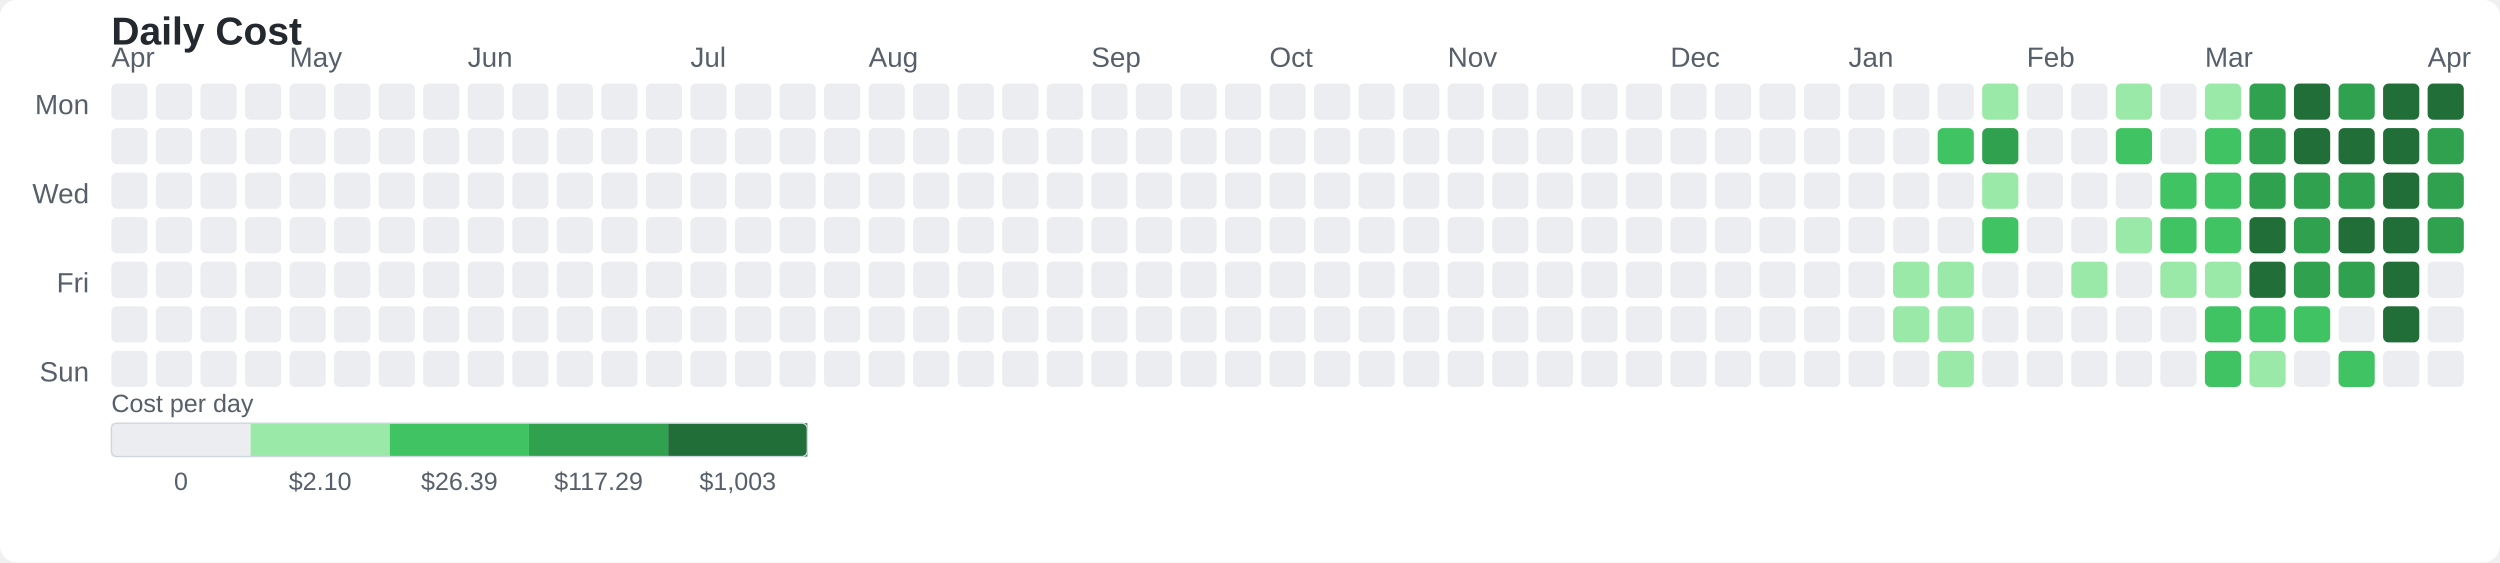
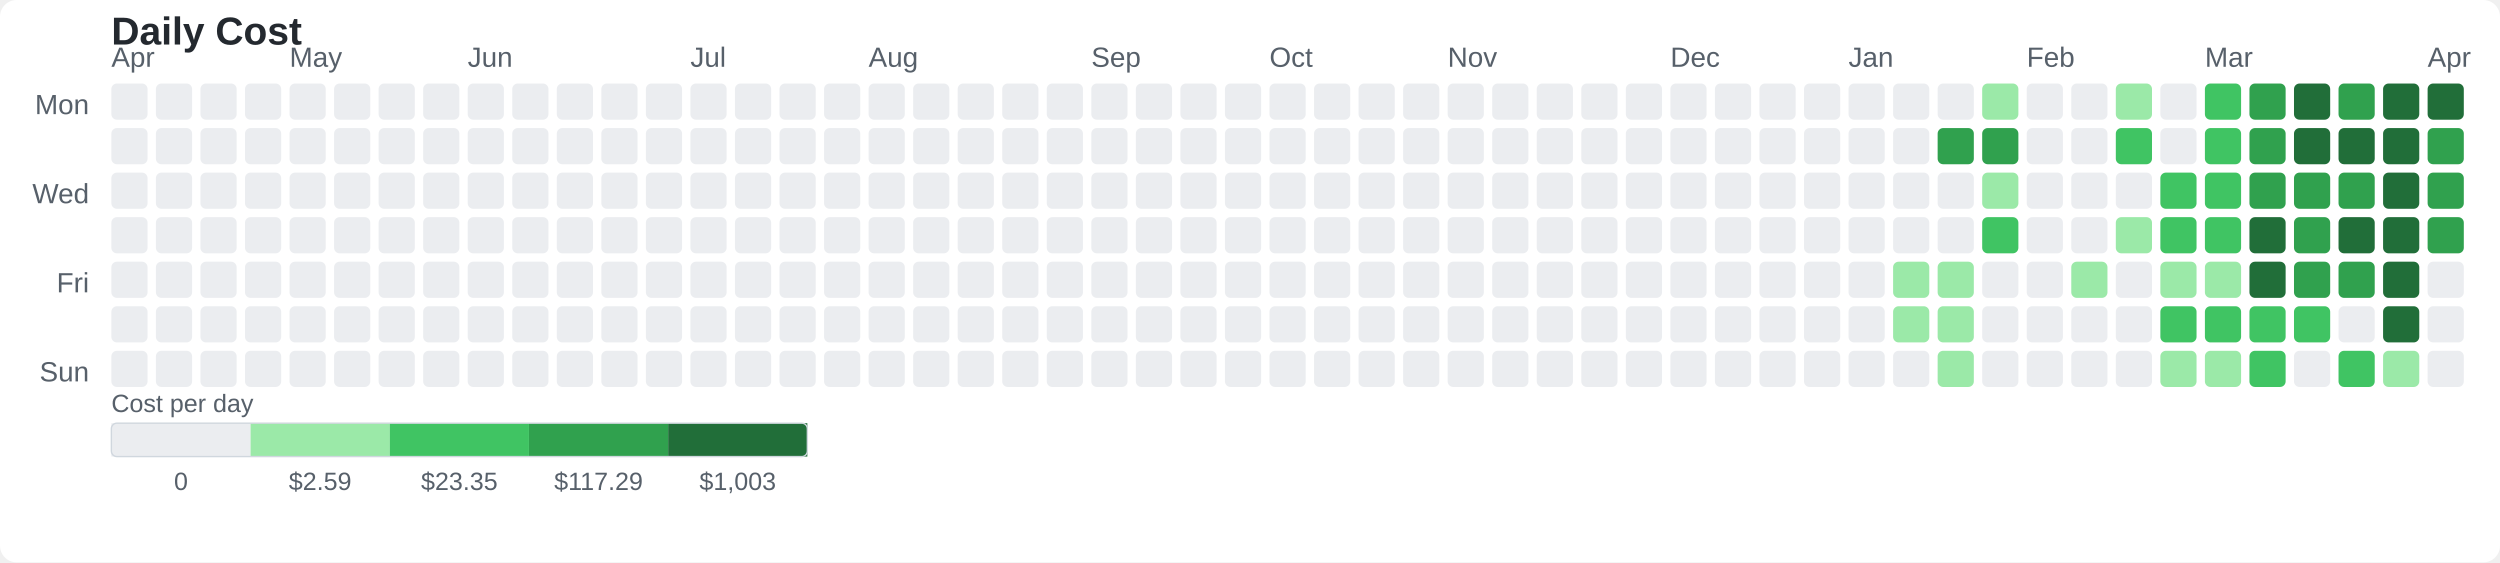
<svg xmlns="http://www.w3.org/2000/svg" width="898" height="202" viewBox="0 0 898 202">
  <rect width="898" height="202" fill="#ffffff" rx="6" />
  <text x="40" y="16" font-family="Arial, sans-serif" font-size="14" fill="#24292f" font-weight="bold">Daily Cost</text>
  <text x="32" y="41" font-family="Arial, sans-serif" font-size="10" fill="#57606a" text-anchor="end">Mon</text>
  <text x="32" y="73" font-family="Arial, sans-serif" font-size="10" fill="#57606a" text-anchor="end">Wed</text>
  <text x="32" y="105" font-family="Arial, sans-serif" font-size="10" fill="#57606a" text-anchor="end">Fri</text>
  <text x="32" y="137" font-family="Arial, sans-serif" font-size="10" fill="#57606a" text-anchor="end">Sun</text>
  <text x="40" y="24" font-family="Arial, sans-serif" font-size="10" fill="#57606a">Apr</text>
  <text x="104" y="24" font-family="Arial, sans-serif" font-size="10" fill="#57606a">May</text>
  <text x="168" y="24" font-family="Arial, sans-serif" font-size="10" fill="#57606a">Jun</text>
  <text x="248" y="24" font-family="Arial, sans-serif" font-size="10" fill="#57606a">Jul</text>
  <text x="312" y="24" font-family="Arial, sans-serif" font-size="10" fill="#57606a">Aug</text>
  <text x="392" y="24" font-family="Arial, sans-serif" font-size="10" fill="#57606a">Sep</text>
  <text x="456" y="24" font-family="Arial, sans-serif" font-size="10" fill="#57606a">Oct</text>
  <text x="520" y="24" font-family="Arial, sans-serif" font-size="10" fill="#57606a">Nov</text>
  <text x="600" y="24" font-family="Arial, sans-serif" font-size="10" fill="#57606a">Dec</text>
  <text x="664" y="24" font-family="Arial, sans-serif" font-size="10" fill="#57606a">Jan</text>
  <text x="728" y="24" font-family="Arial, sans-serif" font-size="10" fill="#57606a">Feb</text>
  <text x="792" y="24" font-family="Arial, sans-serif" font-size="10" fill="#57606a">Mar</text>
  <text x="872" y="24" font-family="Arial, sans-serif" font-size="10" fill="#57606a">Apr</text>
  <rect x="40" y="30" width="13" height="13" rx="2" ry="2" fill="#ebedf0" />
  <rect x="40" y="46" width="13" height="13" rx="2" ry="2" fill="#ebedf0" />
  <rect x="40" y="62" width="13" height="13" rx="2" ry="2" fill="#ebedf0" />
  <rect x="40" y="78" width="13" height="13" rx="2" ry="2" fill="#ebedf0">
    </rect>
  <rect x="40" y="94" width="13" height="13" rx="2" ry="2" fill="#ebedf0">
    </rect>
  <rect x="40" y="110" width="13" height="13" rx="2" ry="2" fill="#ebedf0">
    </rect>
  <rect x="40" y="126" width="13" height="13" rx="2" ry="2" fill="#ebedf0">
    </rect>
  <rect x="56" y="30" width="13" height="13" rx="2" ry="2" fill="#ebedf0">
    </rect>
  <rect x="56" y="46" width="13" height="13" rx="2" ry="2" fill="#ebedf0">
    </rect>
  <rect x="56" y="62" width="13" height="13" rx="2" ry="2" fill="#ebedf0">
    </rect>
  <rect x="56" y="78" width="13" height="13" rx="2" ry="2" fill="#ebedf0">
    </rect>
  <rect x="56" y="94" width="13" height="13" rx="2" ry="2" fill="#ebedf0">
    </rect>
  <rect x="56" y="110" width="13" height="13" rx="2" ry="2" fill="#ebedf0">
    </rect>
  <rect x="56" y="126" width="13" height="13" rx="2" ry="2" fill="#ebedf0">
    </rect>
  <rect x="72" y="30" width="13" height="13" rx="2" ry="2" fill="#ebedf0">
    </rect>
  <rect x="72" y="46" width="13" height="13" rx="2" ry="2" fill="#ebedf0">
    </rect>
  <rect x="72" y="62" width="13" height="13" rx="2" ry="2" fill="#ebedf0">
    </rect>
  <rect x="72" y="78" width="13" height="13" rx="2" ry="2" fill="#ebedf0">
    </rect>
  <rect x="72" y="94" width="13" height="13" rx="2" ry="2" fill="#ebedf0">
    </rect>
  <rect x="72" y="110" width="13" height="13" rx="2" ry="2" fill="#ebedf0">
    </rect>
  <rect x="72" y="126" width="13" height="13" rx="2" ry="2" fill="#ebedf0">
    </rect>
  <rect x="88" y="30" width="13" height="13" rx="2" ry="2" fill="#ebedf0">
    </rect>
  <rect x="88" y="46" width="13" height="13" rx="2" ry="2" fill="#ebedf0">
    </rect>
  <rect x="88" y="62" width="13" height="13" rx="2" ry="2" fill="#ebedf0">
    </rect>
  <rect x="88" y="78" width="13" height="13" rx="2" ry="2" fill="#ebedf0">
    </rect>
  <rect x="88" y="94" width="13" height="13" rx="2" ry="2" fill="#ebedf0">
    </rect>
  <rect x="88" y="110" width="13" height="13" rx="2" ry="2" fill="#ebedf0">
    </rect>
  <rect x="88" y="126" width="13" height="13" rx="2" ry="2" fill="#ebedf0">
    </rect>
  <rect x="104" y="30" width="13" height="13" rx="2" ry="2" fill="#ebedf0">
    </rect>
  <rect x="104" y="46" width="13" height="13" rx="2" ry="2" fill="#ebedf0">
    </rect>
  <rect x="104" y="62" width="13" height="13" rx="2" ry="2" fill="#ebedf0">
    </rect>
  <rect x="104" y="78" width="13" height="13" rx="2" ry="2" fill="#ebedf0">
    </rect>
  <rect x="104" y="94" width="13" height="13" rx="2" ry="2" fill="#ebedf0">
    </rect>
  <rect x="104" y="110" width="13" height="13" rx="2" ry="2" fill="#ebedf0">
    </rect>
  <rect x="104" y="126" width="13" height="13" rx="2" ry="2" fill="#ebedf0">
    </rect>
  <rect x="120" y="30" width="13" height="13" rx="2" ry="2" fill="#ebedf0">
    </rect>
  <rect x="120" y="46" width="13" height="13" rx="2" ry="2" fill="#ebedf0">
    </rect>
  <rect x="120" y="62" width="13" height="13" rx="2" ry="2" fill="#ebedf0">
    </rect>
  <rect x="120" y="78" width="13" height="13" rx="2" ry="2" fill="#ebedf0">
    </rect>
  <rect x="120" y="94" width="13" height="13" rx="2" ry="2" fill="#ebedf0">
    </rect>
  <rect x="120" y="110" width="13" height="13" rx="2" ry="2" fill="#ebedf0">
    </rect>
  <rect x="120" y="126" width="13" height="13" rx="2" ry="2" fill="#ebedf0">
    </rect>
  <rect x="136" y="30" width="13" height="13" rx="2" ry="2" fill="#ebedf0">
    </rect>
  <rect x="136" y="46" width="13" height="13" rx="2" ry="2" fill="#ebedf0">
    </rect>
  <rect x="136" y="62" width="13" height="13" rx="2" ry="2" fill="#ebedf0">
    </rect>
  <rect x="136" y="78" width="13" height="13" rx="2" ry="2" fill="#ebedf0">
    </rect>
  <rect x="136" y="94" width="13" height="13" rx="2" ry="2" fill="#ebedf0">
    </rect>
  <rect x="136" y="110" width="13" height="13" rx="2" ry="2" fill="#ebedf0">
    </rect>
  <rect x="136" y="126" width="13" height="13" rx="2" ry="2" fill="#ebedf0">
    </rect>
  <rect x="152" y="30" width="13" height="13" rx="2" ry="2" fill="#ebedf0">
    </rect>
  <rect x="152" y="46" width="13" height="13" rx="2" ry="2" fill="#ebedf0">
    </rect>
  <rect x="152" y="62" width="13" height="13" rx="2" ry="2" fill="#ebedf0">
    </rect>
  <rect x="152" y="78" width="13" height="13" rx="2" ry="2" fill="#ebedf0">
    </rect>
  <rect x="152" y="94" width="13" height="13" rx="2" ry="2" fill="#ebedf0">
    </rect>
  <rect x="152" y="110" width="13" height="13" rx="2" ry="2" fill="#ebedf0">
    </rect>
  <rect x="152" y="126" width="13" height="13" rx="2" ry="2" fill="#ebedf0">
    </rect>
  <rect x="168" y="30" width="13" height="13" rx="2" ry="2" fill="#ebedf0">
    </rect>
  <rect x="168" y="46" width="13" height="13" rx="2" ry="2" fill="#ebedf0">
    </rect>
  <rect x="168" y="62" width="13" height="13" rx="2" ry="2" fill="#ebedf0">
    </rect>
  <rect x="168" y="78" width="13" height="13" rx="2" ry="2" fill="#ebedf0">
    </rect>
  <rect x="168" y="94" width="13" height="13" rx="2" ry="2" fill="#ebedf0">
    </rect>
  <rect x="168" y="110" width="13" height="13" rx="2" ry="2" fill="#ebedf0">
    </rect>
  <rect x="168" y="126" width="13" height="13" rx="2" ry="2" fill="#ebedf0">
    </rect>
  <rect x="184" y="30" width="13" height="13" rx="2" ry="2" fill="#ebedf0">
    </rect>
  <rect x="184" y="46" width="13" height="13" rx="2" ry="2" fill="#ebedf0">
    </rect>
  <rect x="184" y="62" width="13" height="13" rx="2" ry="2" fill="#ebedf0">
    </rect>
  <rect x="184" y="78" width="13" height="13" rx="2" ry="2" fill="#ebedf0">
    </rect>
  <rect x="184" y="94" width="13" height="13" rx="2" ry="2" fill="#ebedf0">
    </rect>
  <rect x="184" y="110" width="13" height="13" rx="2" ry="2" fill="#ebedf0">
    </rect>
  <rect x="184" y="126" width="13" height="13" rx="2" ry="2" fill="#ebedf0">
    </rect>
  <rect x="200" y="30" width="13" height="13" rx="2" ry="2" fill="#ebedf0">
    </rect>
  <rect x="200" y="46" width="13" height="13" rx="2" ry="2" fill="#ebedf0">
    </rect>
  <rect x="200" y="62" width="13" height="13" rx="2" ry="2" fill="#ebedf0">
    </rect>
  <rect x="200" y="78" width="13" height="13" rx="2" ry="2" fill="#ebedf0">
    </rect>
  <rect x="200" y="94" width="13" height="13" rx="2" ry="2" fill="#ebedf0">
    </rect>
  <rect x="200" y="110" width="13" height="13" rx="2" ry="2" fill="#ebedf0">
    </rect>
  <rect x="200" y="126" width="13" height="13" rx="2" ry="2" fill="#ebedf0">
    </rect>
  <rect x="216" y="30" width="13" height="13" rx="2" ry="2" fill="#ebedf0">
    </rect>
  <rect x="216" y="46" width="13" height="13" rx="2" ry="2" fill="#ebedf0">
    </rect>
  <rect x="216" y="62" width="13" height="13" rx="2" ry="2" fill="#ebedf0">
    </rect>
  <rect x="216" y="78" width="13" height="13" rx="2" ry="2" fill="#ebedf0">
    </rect>
  <rect x="216" y="94" width="13" height="13" rx="2" ry="2" fill="#ebedf0">
    </rect>
  <rect x="216" y="110" width="13" height="13" rx="2" ry="2" fill="#ebedf0">
    </rect>
  <rect x="216" y="126" width="13" height="13" rx="2" ry="2" fill="#ebedf0">
    </rect>
  <rect x="232" y="30" width="13" height="13" rx="2" ry="2" fill="#ebedf0">
    </rect>
  <rect x="232" y="46" width="13" height="13" rx="2" ry="2" fill="#ebedf0">
    </rect>
  <rect x="232" y="62" width="13" height="13" rx="2" ry="2" fill="#ebedf0">
    </rect>
  <rect x="232" y="78" width="13" height="13" rx="2" ry="2" fill="#ebedf0">
    </rect>
  <rect x="232" y="94" width="13" height="13" rx="2" ry="2" fill="#ebedf0">
    </rect>
  <rect x="232" y="110" width="13" height="13" rx="2" ry="2" fill="#ebedf0">
    </rect>
  <rect x="232" y="126" width="13" height="13" rx="2" ry="2" fill="#ebedf0">
    </rect>
  <rect x="248" y="30" width="13" height="13" rx="2" ry="2" fill="#ebedf0">
    </rect>
  <rect x="248" y="46" width="13" height="13" rx="2" ry="2" fill="#ebedf0">
    </rect>
  <rect x="248" y="62" width="13" height="13" rx="2" ry="2" fill="#ebedf0">
    </rect>
  <rect x="248" y="78" width="13" height="13" rx="2" ry="2" fill="#ebedf0">
    </rect>
  <rect x="248" y="94" width="13" height="13" rx="2" ry="2" fill="#ebedf0">
    </rect>
  <rect x="248" y="110" width="13" height="13" rx="2" ry="2" fill="#ebedf0">
    </rect>
  <rect x="248" y="126" width="13" height="13" rx="2" ry="2" fill="#ebedf0">
    </rect>
  <rect x="264" y="30" width="13" height="13" rx="2" ry="2" fill="#ebedf0">
    </rect>
  <rect x="264" y="46" width="13" height="13" rx="2" ry="2" fill="#ebedf0">
    </rect>
  <rect x="264" y="62" width="13" height="13" rx="2" ry="2" fill="#ebedf0">
    </rect>
  <rect x="264" y="78" width="13" height="13" rx="2" ry="2" fill="#ebedf0">
    </rect>
  <rect x="264" y="94" width="13" height="13" rx="2" ry="2" fill="#ebedf0">
    </rect>
  <rect x="264" y="110" width="13" height="13" rx="2" ry="2" fill="#ebedf0">
    </rect>
  <rect x="264" y="126" width="13" height="13" rx="2" ry="2" fill="#ebedf0">
    </rect>
  <rect x="280" y="30" width="13" height="13" rx="2" ry="2" fill="#ebedf0">
    </rect>
  <rect x="280" y="46" width="13" height="13" rx="2" ry="2" fill="#ebedf0">
    </rect>
  <rect x="280" y="62" width="13" height="13" rx="2" ry="2" fill="#ebedf0">
    </rect>
  <rect x="280" y="78" width="13" height="13" rx="2" ry="2" fill="#ebedf0">
    </rect>
  <rect x="280" y="94" width="13" height="13" rx="2" ry="2" fill="#ebedf0">
    </rect>
  <rect x="280" y="110" width="13" height="13" rx="2" ry="2" fill="#ebedf0">
    </rect>
  <rect x="280" y="126" width="13" height="13" rx="2" ry="2" fill="#ebedf0">
    </rect>
  <rect x="296" y="30" width="13" height="13" rx="2" ry="2" fill="#ebedf0">
    </rect>
  <rect x="296" y="46" width="13" height="13" rx="2" ry="2" fill="#ebedf0">
    </rect>
  <rect x="296" y="62" width="13" height="13" rx="2" ry="2" fill="#ebedf0">
    </rect>
  <rect x="296" y="78" width="13" height="13" rx="2" ry="2" fill="#ebedf0">
    </rect>
  <rect x="296" y="94" width="13" height="13" rx="2" ry="2" fill="#ebedf0">
    </rect>
  <rect x="296" y="110" width="13" height="13" rx="2" ry="2" fill="#ebedf0">
    </rect>
  <rect x="296" y="126" width="13" height="13" rx="2" ry="2" fill="#ebedf0">
    </rect>
  <rect x="312" y="30" width="13" height="13" rx="2" ry="2" fill="#ebedf0">
    </rect>
  <rect x="312" y="46" width="13" height="13" rx="2" ry="2" fill="#ebedf0">
    </rect>
  <rect x="312" y="62" width="13" height="13" rx="2" ry="2" fill="#ebedf0">
    </rect>
  <rect x="312" y="78" width="13" height="13" rx="2" ry="2" fill="#ebedf0">
    </rect>
  <rect x="312" y="94" width="13" height="13" rx="2" ry="2" fill="#ebedf0">
    </rect>
  <rect x="312" y="110" width="13" height="13" rx="2" ry="2" fill="#ebedf0">
    </rect>
  <rect x="312" y="126" width="13" height="13" rx="2" ry="2" fill="#ebedf0">
    </rect>
  <rect x="328" y="30" width="13" height="13" rx="2" ry="2" fill="#ebedf0">
    </rect>
  <rect x="328" y="46" width="13" height="13" rx="2" ry="2" fill="#ebedf0">
    </rect>
  <rect x="328" y="62" width="13" height="13" rx="2" ry="2" fill="#ebedf0">
    </rect>
  <rect x="328" y="78" width="13" height="13" rx="2" ry="2" fill="#ebedf0">
    </rect>
  <rect x="328" y="94" width="13" height="13" rx="2" ry="2" fill="#ebedf0">
    </rect>
  <rect x="328" y="110" width="13" height="13" rx="2" ry="2" fill="#ebedf0">
    </rect>
  <rect x="328" y="126" width="13" height="13" rx="2" ry="2" fill="#ebedf0">
    </rect>
  <rect x="344" y="30" width="13" height="13" rx="2" ry="2" fill="#ebedf0">
    </rect>
  <rect x="344" y="46" width="13" height="13" rx="2" ry="2" fill="#ebedf0">
    </rect>
  <rect x="344" y="62" width="13" height="13" rx="2" ry="2" fill="#ebedf0">
    </rect>
  <rect x="344" y="78" width="13" height="13" rx="2" ry="2" fill="#ebedf0">
    </rect>
  <rect x="344" y="94" width="13" height="13" rx="2" ry="2" fill="#ebedf0">
    </rect>
  <rect x="344" y="110" width="13" height="13" rx="2" ry="2" fill="#ebedf0">
    </rect>
  <rect x="344" y="126" width="13" height="13" rx="2" ry="2" fill="#ebedf0">
    </rect>
  <rect x="360" y="30" width="13" height="13" rx="2" ry="2" fill="#ebedf0">
    </rect>
  <rect x="360" y="46" width="13" height="13" rx="2" ry="2" fill="#ebedf0">
    </rect>
  <rect x="360" y="62" width="13" height="13" rx="2" ry="2" fill="#ebedf0">
    </rect>
  <rect x="360" y="78" width="13" height="13" rx="2" ry="2" fill="#ebedf0">
    </rect>
  <rect x="360" y="94" width="13" height="13" rx="2" ry="2" fill="#ebedf0">
    </rect>
  <rect x="360" y="110" width="13" height="13" rx="2" ry="2" fill="#ebedf0">
    </rect>
  <rect x="360" y="126" width="13" height="13" rx="2" ry="2" fill="#ebedf0">
    </rect>
  <rect x="376" y="30" width="13" height="13" rx="2" ry="2" fill="#ebedf0">
    </rect>
  <rect x="376" y="46" width="13" height="13" rx="2" ry="2" fill="#ebedf0">
    </rect>
  <rect x="376" y="62" width="13" height="13" rx="2" ry="2" fill="#ebedf0">
    </rect>
  <rect x="376" y="78" width="13" height="13" rx="2" ry="2" fill="#ebedf0">
    </rect>
  <rect x="376" y="94" width="13" height="13" rx="2" ry="2" fill="#ebedf0">
    </rect>
  <rect x="376" y="110" width="13" height="13" rx="2" ry="2" fill="#ebedf0">
    </rect>
  <rect x="376" y="126" width="13" height="13" rx="2" ry="2" fill="#ebedf0">
    </rect>
  <rect x="392" y="30" width="13" height="13" rx="2" ry="2" fill="#ebedf0">
    </rect>
  <rect x="392" y="46" width="13" height="13" rx="2" ry="2" fill="#ebedf0">
    </rect>
  <rect x="392" y="62" width="13" height="13" rx="2" ry="2" fill="#ebedf0">
    </rect>
  <rect x="392" y="78" width="13" height="13" rx="2" ry="2" fill="#ebedf0">
    </rect>
  <rect x="392" y="94" width="13" height="13" rx="2" ry="2" fill="#ebedf0">
    </rect>
  <rect x="392" y="110" width="13" height="13" rx="2" ry="2" fill="#ebedf0">
    </rect>
  <rect x="392" y="126" width="13" height="13" rx="2" ry="2" fill="#ebedf0">
    </rect>
  <rect x="408" y="30" width="13" height="13" rx="2" ry="2" fill="#ebedf0">
    </rect>
  <rect x="408" y="46" width="13" height="13" rx="2" ry="2" fill="#ebedf0">
    </rect>
  <rect x="408" y="62" width="13" height="13" rx="2" ry="2" fill="#ebedf0">
    </rect>
  <rect x="408" y="78" width="13" height="13" rx="2" ry="2" fill="#ebedf0">
    </rect>
  <rect x="408" y="94" width="13" height="13" rx="2" ry="2" fill="#ebedf0">
    </rect>
  <rect x="408" y="110" width="13" height="13" rx="2" ry="2" fill="#ebedf0">
    </rect>
  <rect x="408" y="126" width="13" height="13" rx="2" ry="2" fill="#ebedf0">
    </rect>
  <rect x="424" y="30" width="13" height="13" rx="2" ry="2" fill="#ebedf0">
    </rect>
  <rect x="424" y="46" width="13" height="13" rx="2" ry="2" fill="#ebedf0">
    </rect>
  <rect x="424" y="62" width="13" height="13" rx="2" ry="2" fill="#ebedf0">
    </rect>
  <rect x="424" y="78" width="13" height="13" rx="2" ry="2" fill="#ebedf0">
    </rect>
  <rect x="424" y="94" width="13" height="13" rx="2" ry="2" fill="#ebedf0">
    </rect>
  <rect x="424" y="110" width="13" height="13" rx="2" ry="2" fill="#ebedf0">
    </rect>
  <rect x="424" y="126" width="13" height="13" rx="2" ry="2" fill="#ebedf0">
    </rect>
  <rect x="440" y="30" width="13" height="13" rx="2" ry="2" fill="#ebedf0">
    </rect>
  <rect x="440" y="46" width="13" height="13" rx="2" ry="2" fill="#ebedf0">
    </rect>
  <rect x="440" y="62" width="13" height="13" rx="2" ry="2" fill="#ebedf0">
    </rect>
  <rect x="440" y="78" width="13" height="13" rx="2" ry="2" fill="#ebedf0">
    </rect>
  <rect x="440" y="94" width="13" height="13" rx="2" ry="2" fill="#ebedf0">
    </rect>
  <rect x="440" y="110" width="13" height="13" rx="2" ry="2" fill="#ebedf0">
    </rect>
  <rect x="440" y="126" width="13" height="13" rx="2" ry="2" fill="#ebedf0">
    </rect>
  <rect x="456" y="30" width="13" height="13" rx="2" ry="2" fill="#ebedf0">
    </rect>
  <rect x="456" y="46" width="13" height="13" rx="2" ry="2" fill="#ebedf0">
    </rect>
  <rect x="456" y="62" width="13" height="13" rx="2" ry="2" fill="#ebedf0">
    </rect>
  <rect x="456" y="78" width="13" height="13" rx="2" ry="2" fill="#ebedf0">
    </rect>
  <rect x="456" y="94" width="13" height="13" rx="2" ry="2" fill="#ebedf0">
    </rect>
  <rect x="456" y="110" width="13" height="13" rx="2" ry="2" fill="#ebedf0">
    </rect>
  <rect x="456" y="126" width="13" height="13" rx="2" ry="2" fill="#ebedf0">
    </rect>
  <rect x="472" y="30" width="13" height="13" rx="2" ry="2" fill="#ebedf0">
    </rect>
  <rect x="472" y="46" width="13" height="13" rx="2" ry="2" fill="#ebedf0">
    </rect>
  <rect x="472" y="62" width="13" height="13" rx="2" ry="2" fill="#ebedf0">
    </rect>
  <rect x="472" y="78" width="13" height="13" rx="2" ry="2" fill="#ebedf0">
    </rect>
  <rect x="472" y="94" width="13" height="13" rx="2" ry="2" fill="#ebedf0">
    </rect>
  <rect x="472" y="110" width="13" height="13" rx="2" ry="2" fill="#ebedf0">
    </rect>
  <rect x="472" y="126" width="13" height="13" rx="2" ry="2" fill="#ebedf0">
    </rect>
  <rect x="488" y="30" width="13" height="13" rx="2" ry="2" fill="#ebedf0">
    </rect>
  <rect x="488" y="46" width="13" height="13" rx="2" ry="2" fill="#ebedf0">
    </rect>
  <rect x="488" y="62" width="13" height="13" rx="2" ry="2" fill="#ebedf0">
    </rect>
  <rect x="488" y="78" width="13" height="13" rx="2" ry="2" fill="#ebedf0">
    </rect>
  <rect x="488" y="94" width="13" height="13" rx="2" ry="2" fill="#ebedf0">
    </rect>
  <rect x="488" y="110" width="13" height="13" rx="2" ry="2" fill="#ebedf0">
    </rect>
  <rect x="488" y="126" width="13" height="13" rx="2" ry="2" fill="#ebedf0">
    </rect>
  <rect x="504" y="30" width="13" height="13" rx="2" ry="2" fill="#ebedf0">
    </rect>
  <rect x="504" y="46" width="13" height="13" rx="2" ry="2" fill="#ebedf0">
    </rect>
  <rect x="504" y="62" width="13" height="13" rx="2" ry="2" fill="#ebedf0">
    </rect>
  <rect x="504" y="78" width="13" height="13" rx="2" ry="2" fill="#ebedf0">
    </rect>
  <rect x="504" y="94" width="13" height="13" rx="2" ry="2" fill="#ebedf0">
    </rect>
  <rect x="504" y="110" width="13" height="13" rx="2" ry="2" fill="#ebedf0">
    </rect>
  <rect x="504" y="126" width="13" height="13" rx="2" ry="2" fill="#ebedf0">
    </rect>
  <rect x="520" y="30" width="13" height="13" rx="2" ry="2" fill="#ebedf0">
    </rect>
  <rect x="520" y="46" width="13" height="13" rx="2" ry="2" fill="#ebedf0">
    </rect>
  <rect x="520" y="62" width="13" height="13" rx="2" ry="2" fill="#ebedf0">
    </rect>
  <rect x="520" y="78" width="13" height="13" rx="2" ry="2" fill="#ebedf0">
    </rect>
  <rect x="520" y="94" width="13" height="13" rx="2" ry="2" fill="#ebedf0">
    </rect>
  <rect x="520" y="110" width="13" height="13" rx="2" ry="2" fill="#ebedf0">
    </rect>
  <rect x="520" y="126" width="13" height="13" rx="2" ry="2" fill="#ebedf0">
    </rect>
  <rect x="536" y="30" width="13" height="13" rx="2" ry="2" fill="#ebedf0">
    </rect>
  <rect x="536" y="46" width="13" height="13" rx="2" ry="2" fill="#ebedf0">
    </rect>
  <rect x="536" y="62" width="13" height="13" rx="2" ry="2" fill="#ebedf0">
    </rect>
  <rect x="536" y="78" width="13" height="13" rx="2" ry="2" fill="#ebedf0">
    </rect>
  <rect x="536" y="94" width="13" height="13" rx="2" ry="2" fill="#ebedf0">
    </rect>
  <rect x="536" y="110" width="13" height="13" rx="2" ry="2" fill="#ebedf0">
    </rect>
  <rect x="536" y="126" width="13" height="13" rx="2" ry="2" fill="#ebedf0">
    </rect>
  <rect x="552" y="30" width="13" height="13" rx="2" ry="2" fill="#ebedf0">
    </rect>
  <rect x="552" y="46" width="13" height="13" rx="2" ry="2" fill="#ebedf0">
    </rect>
  <rect x="552" y="62" width="13" height="13" rx="2" ry="2" fill="#ebedf0">
    </rect>
  <rect x="552" y="78" width="13" height="13" rx="2" ry="2" fill="#ebedf0">
    </rect>
  <rect x="552" y="94" width="13" height="13" rx="2" ry="2" fill="#ebedf0">
    </rect>
  <rect x="552" y="110" width="13" height="13" rx="2" ry="2" fill="#ebedf0">
    </rect>
  <rect x="552" y="126" width="13" height="13" rx="2" ry="2" fill="#ebedf0">
    </rect>
  <rect x="568" y="30" width="13" height="13" rx="2" ry="2" fill="#ebedf0">
    </rect>
  <rect x="568" y="46" width="13" height="13" rx="2" ry="2" fill="#ebedf0">
    </rect>
  <rect x="568" y="62" width="13" height="13" rx="2" ry="2" fill="#ebedf0">
    </rect>
  <rect x="568" y="78" width="13" height="13" rx="2" ry="2" fill="#ebedf0">
    </rect>
  <rect x="568" y="94" width="13" height="13" rx="2" ry="2" fill="#ebedf0">
    </rect>
  <rect x="568" y="110" width="13" height="13" rx="2" ry="2" fill="#ebedf0">
    </rect>
  <rect x="568" y="126" width="13" height="13" rx="2" ry="2" fill="#ebedf0">
    </rect>
  <rect x="584" y="30" width="13" height="13" rx="2" ry="2" fill="#ebedf0">
    </rect>
  <rect x="584" y="46" width="13" height="13" rx="2" ry="2" fill="#ebedf0">
    </rect>
  <rect x="584" y="62" width="13" height="13" rx="2" ry="2" fill="#ebedf0">
    </rect>
  <rect x="584" y="78" width="13" height="13" rx="2" ry="2" fill="#ebedf0">
    </rect>
  <rect x="584" y="94" width="13" height="13" rx="2" ry="2" fill="#ebedf0">
    </rect>
  <rect x="584" y="110" width="13" height="13" rx="2" ry="2" fill="#ebedf0">
    </rect>
  <rect x="584" y="126" width="13" height="13" rx="2" ry="2" fill="#ebedf0">
    </rect>
  <rect x="600" y="30" width="13" height="13" rx="2" ry="2" fill="#ebedf0">
    </rect>
  <rect x="600" y="46" width="13" height="13" rx="2" ry="2" fill="#ebedf0">
    </rect>
  <rect x="600" y="62" width="13" height="13" rx="2" ry="2" fill="#ebedf0">
    </rect>
  <rect x="600" y="78" width="13" height="13" rx="2" ry="2" fill="#ebedf0">
    </rect>
  <rect x="600" y="94" width="13" height="13" rx="2" ry="2" fill="#ebedf0">
    </rect>
  <rect x="600" y="110" width="13" height="13" rx="2" ry="2" fill="#ebedf0">
    </rect>
  <rect x="600" y="126" width="13" height="13" rx="2" ry="2" fill="#ebedf0">
    </rect>
  <rect x="616" y="30" width="13" height="13" rx="2" ry="2" fill="#ebedf0">
    </rect>
  <rect x="616" y="46" width="13" height="13" rx="2" ry="2" fill="#ebedf0">
    </rect>
  <rect x="616" y="62" width="13" height="13" rx="2" ry="2" fill="#ebedf0">
    </rect>
  <rect x="616" y="78" width="13" height="13" rx="2" ry="2" fill="#ebedf0">
    </rect>
  <rect x="616" y="94" width="13" height="13" rx="2" ry="2" fill="#ebedf0">
    </rect>
  <rect x="616" y="110" width="13" height="13" rx="2" ry="2" fill="#ebedf0">
    </rect>
  <rect x="616" y="126" width="13" height="13" rx="2" ry="2" fill="#ebedf0">
    </rect>
  <rect x="632" y="30" width="13" height="13" rx="2" ry="2" fill="#ebedf0">
    </rect>
  <rect x="632" y="46" width="13" height="13" rx="2" ry="2" fill="#ebedf0">
    </rect>
  <rect x="632" y="62" width="13" height="13" rx="2" ry="2" fill="#ebedf0">
    </rect>
  <rect x="632" y="78" width="13" height="13" rx="2" ry="2" fill="#ebedf0">
    </rect>
  <rect x="632" y="94" width="13" height="13" rx="2" ry="2" fill="#ebedf0">
    </rect>
  <rect x="632" y="110" width="13" height="13" rx="2" ry="2" fill="#ebedf0">
    </rect>
  <rect x="632" y="126" width="13" height="13" rx="2" ry="2" fill="#ebedf0">
    </rect>
  <rect x="648" y="30" width="13" height="13" rx="2" ry="2" fill="#ebedf0">
    </rect>
  <rect x="648" y="46" width="13" height="13" rx="2" ry="2" fill="#ebedf0">
    </rect>
  <rect x="648" y="62" width="13" height="13" rx="2" ry="2" fill="#ebedf0">
    </rect>
  <rect x="648" y="78" width="13" height="13" rx="2" ry="2" fill="#ebedf0">
    </rect>
  <rect x="648" y="94" width="13" height="13" rx="2" ry="2" fill="#ebedf0">
    </rect>
  <rect x="648" y="110" width="13" height="13" rx="2" ry="2" fill="#ebedf0">
    </rect>
  <rect x="648" y="126" width="13" height="13" rx="2" ry="2" fill="#ebedf0">
    </rect>
  <rect x="664" y="30" width="13" height="13" rx="2" ry="2" fill="#ebedf0">
    </rect>
  <rect x="664" y="46" width="13" height="13" rx="2" ry="2" fill="#ebedf0">
    </rect>
  <rect x="664" y="62" width="13" height="13" rx="2" ry="2" fill="#ebedf0">
    </rect>
  <rect x="664" y="78" width="13" height="13" rx="2" ry="2" fill="#ebedf0">
    </rect>
  <rect x="664" y="94" width="13" height="13" rx="2" ry="2" fill="#ebedf0">
    </rect>
  <rect x="664" y="110" width="13" height="13" rx="2" ry="2" fill="#ebedf0">
    </rect>
  <rect x="664" y="126" width="13" height="13" rx="2" ry="2" fill="#ebedf0">
    </rect>
  <rect x="680" y="30" width="13" height="13" rx="2" ry="2" fill="#ebedf0">
    </rect>
  <rect x="680" y="46" width="13" height="13" rx="2" ry="2" fill="#ebedf0">
    </rect>
  <rect x="680" y="62" width="13" height="13" rx="2" ry="2" fill="#ebedf0">
    </rect>
  <rect x="680" y="78" width="13" height="13" rx="2" ry="2" fill="#ebedf0">
    </rect>
  <rect x="680" y="94" width="13" height="13" rx="2" ry="2" fill="#9be9a8">
    </rect>
  <rect x="680" y="110" width="13" height="13" rx="2" ry="2" fill="#9be9a8">
    </rect>
  <rect x="680" y="126" width="13" height="13" rx="2" ry="2" fill="#ebedf0">
    </rect>
  <rect x="696" y="30" width="13" height="13" rx="2" ry="2" fill="#ebedf0">
    </rect>
-   <rect x="696" y="46" width="13" height="13" rx="2" ry="2" fill="#40c463">
+   <rect x="696" y="46" width="13" height="13" rx="2" ry="2" fill="#30a14e">
    </rect>
  <rect x="696" y="62" width="13" height="13" rx="2" ry="2" fill="#ebedf0">
    </rect>
  <rect x="696" y="78" width="13" height="13" rx="2" ry="2" fill="#ebedf0">
    </rect>
  <rect x="696" y="94" width="13" height="13" rx="2" ry="2" fill="#9be9a8">
    </rect>
  <rect x="696" y="110" width="13" height="13" rx="2" ry="2" fill="#9be9a8">
    </rect>
  <rect x="696" y="126" width="13" height="13" rx="2" ry="2" fill="#9be9a8">
    </rect>
  <rect x="712" y="30" width="13" height="13" rx="2" ry="2" fill="#9be9a8">
    </rect>
  <rect x="712" y="46" width="13" height="13" rx="2" ry="2" fill="#30a14e">
    </rect>
  <rect x="712" y="62" width="13" height="13" rx="2" ry="2" fill="#9be9a8">
    </rect>
  <rect x="712" y="78" width="13" height="13" rx="2" ry="2" fill="#40c463">
    </rect>
  <rect x="712" y="94" width="13" height="13" rx="2" ry="2" fill="#ebedf0">
    </rect>
  <rect x="712" y="110" width="13" height="13" rx="2" ry="2" fill="#ebedf0">
    </rect>
  <rect x="712" y="126" width="13" height="13" rx="2" ry="2" fill="#ebedf0">
    </rect>
  <rect x="728" y="30" width="13" height="13" rx="2" ry="2" fill="#ebedf0">
    </rect>
  <rect x="728" y="46" width="13" height="13" rx="2" ry="2" fill="#ebedf0">
    </rect>
  <rect x="728" y="62" width="13" height="13" rx="2" ry="2" fill="#ebedf0">
    </rect>
  <rect x="728" y="78" width="13" height="13" rx="2" ry="2" fill="#ebedf0">
    </rect>
  <rect x="728" y="94" width="13" height="13" rx="2" ry="2" fill="#ebedf0">
    </rect>
  <rect x="728" y="110" width="13" height="13" rx="2" ry="2" fill="#ebedf0">
    </rect>
  <rect x="728" y="126" width="13" height="13" rx="2" ry="2" fill="#ebedf0">
    </rect>
  <rect x="744" y="30" width="13" height="13" rx="2" ry="2" fill="#ebedf0">
    </rect>
  <rect x="744" y="46" width="13" height="13" rx="2" ry="2" fill="#ebedf0">
    </rect>
  <rect x="744" y="62" width="13" height="13" rx="2" ry="2" fill="#ebedf0">
    </rect>
  <rect x="744" y="78" width="13" height="13" rx="2" ry="2" fill="#ebedf0">
    </rect>
  <rect x="744" y="94" width="13" height="13" rx="2" ry="2" fill="#9be9a8">
    </rect>
  <rect x="744" y="110" width="13" height="13" rx="2" ry="2" fill="#ebedf0">
    </rect>
  <rect x="744" y="126" width="13" height="13" rx="2" ry="2" fill="#ebedf0">
    </rect>
  <rect x="760" y="30" width="13" height="13" rx="2" ry="2" fill="#9be9a8">
    </rect>
  <rect x="760" y="46" width="13" height="13" rx="2" ry="2" fill="#40c463">
    </rect>
  <rect x="760" y="62" width="13" height="13" rx="2" ry="2" fill="#ebedf0">
    </rect>
  <rect x="760" y="78" width="13" height="13" rx="2" ry="2" fill="#9be9a8">
    </rect>
  <rect x="760" y="94" width="13" height="13" rx="2" ry="2" fill="#ebedf0">
    </rect>
  <rect x="760" y="110" width="13" height="13" rx="2" ry="2" fill="#ebedf0">
    </rect>
  <rect x="760" y="126" width="13" height="13" rx="2" ry="2" fill="#ebedf0">
    </rect>
  <rect x="776" y="30" width="13" height="13" rx="2" ry="2" fill="#ebedf0">
    </rect>
  <rect x="776" y="46" width="13" height="13" rx="2" ry="2" fill="#ebedf0">
    </rect>
  <rect x="776" y="62" width="13" height="13" rx="2" ry="2" fill="#40c463">
    </rect>
  <rect x="776" y="78" width="13" height="13" rx="2" ry="2" fill="#40c463">
    </rect>
  <rect x="776" y="94" width="13" height="13" rx="2" ry="2" fill="#9be9a8">
    </rect>
-   <rect x="776" y="110" width="13" height="13" rx="2" ry="2" fill="#ebedf0">
-     </rect>
-   <rect x="776" y="126" width="13" height="13" rx="2" ry="2" fill="#ebedf0">
-     </rect>
-   <rect x="792" y="30" width="13" height="13" rx="2" ry="2" fill="#9be9a8">
+   <rect x="776" y="110" width="13" height="13" rx="2" ry="2" fill="#40c463">
+     </rect>
+   <rect x="776" y="126" width="13" height="13" rx="2" ry="2" fill="#9be9a8">
+     </rect>
+   <rect x="792" y="30" width="13" height="13" rx="2" ry="2" fill="#40c463">
    </rect>
  <rect x="792" y="46" width="13" height="13" rx="2" ry="2" fill="#40c463">
    </rect>
  <rect x="792" y="62" width="13" height="13" rx="2" ry="2" fill="#40c463">
    </rect>
  <rect x="792" y="78" width="13" height="13" rx="2" ry="2" fill="#40c463">
    </rect>
  <rect x="792" y="94" width="13" height="13" rx="2" ry="2" fill="#9be9a8">
    </rect>
  <rect x="792" y="110" width="13" height="13" rx="2" ry="2" fill="#40c463">
    </rect>
-   <rect x="792" y="126" width="13" height="13" rx="2" ry="2" fill="#40c463">
+   <rect x="792" y="126" width="13" height="13" rx="2" ry="2" fill="#9be9a8">
    </rect>
  <rect x="808" y="30" width="13" height="13" rx="2" ry="2" fill="#30a14e">
    </rect>
  <rect x="808" y="46" width="13" height="13" rx="2" ry="2" fill="#30a14e">
    </rect>
  <rect x="808" y="62" width="13" height="13" rx="2" ry="2" fill="#30a14e">
    </rect>
  <rect x="808" y="78" width="13" height="13" rx="2" ry="2" fill="#216e39">
    </rect>
  <rect x="808" y="94" width="13" height="13" rx="2" ry="2" fill="#216e39">
    </rect>
  <rect x="808" y="110" width="13" height="13" rx="2" ry="2" fill="#40c463">
    </rect>
-   <rect x="808" y="126" width="13" height="13" rx="2" ry="2" fill="#9be9a8">
+   <rect x="808" y="126" width="13" height="13" rx="2" ry="2" fill="#40c463">
    </rect>
  <rect x="824" y="30" width="13" height="13" rx="2" ry="2" fill="#216e39">
    </rect>
  <rect x="824" y="46" width="13" height="13" rx="2" ry="2" fill="#216e39">
    </rect>
  <rect x="824" y="62" width="13" height="13" rx="2" ry="2" fill="#30a14e">
    </rect>
  <rect x="824" y="78" width="13" height="13" rx="2" ry="2" fill="#30a14e">
    </rect>
  <rect x="824" y="94" width="13" height="13" rx="2" ry="2" fill="#30a14e">
    </rect>
  <rect x="824" y="110" width="13" height="13" rx="2" ry="2" fill="#40c463">
    </rect>
  <rect x="824" y="126" width="13" height="13" rx="2" ry="2" fill="#ebedf0">
    </rect>
  <rect x="840" y="30" width="13" height="13" rx="2" ry="2" fill="#30a14e">
    </rect>
  <rect x="840" y="46" width="13" height="13" rx="2" ry="2" fill="#216e39">
    </rect>
  <rect x="840" y="62" width="13" height="13" rx="2" ry="2" fill="#30a14e">
    </rect>
  <rect x="840" y="78" width="13" height="13" rx="2" ry="2" fill="#216e39">
    </rect>
  <rect x="840" y="94" width="13" height="13" rx="2" ry="2" fill="#30a14e">
    </rect>
  <rect x="840" y="110" width="13" height="13" rx="2" ry="2" fill="#ebedf0">
    </rect>
  <rect x="840" y="126" width="13" height="13" rx="2" ry="2" fill="#40c463">
    </rect>
  <rect x="856" y="30" width="13" height="13" rx="2" ry="2" fill="#216e39">
    </rect>
  <rect x="856" y="46" width="13" height="13" rx="2" ry="2" fill="#216e39">
    </rect>
  <rect x="856" y="62" width="13" height="13" rx="2" ry="2" fill="#216e39">
    </rect>
  <rect x="856" y="78" width="13" height="13" rx="2" ry="2" fill="#216e39">
    </rect>
  <rect x="856" y="94" width="13" height="13" rx="2" ry="2" fill="#216e39">
    </rect>
  <rect x="856" y="110" width="13" height="13" rx="2" ry="2" fill="#216e39">
    </rect>
-   <rect x="856" y="126" width="13" height="13" rx="2" ry="2" fill="#ebedf0">
+   <rect x="856" y="126" width="13" height="13" rx="2" ry="2" fill="#9be9a8">
    </rect>
  <rect x="872" y="30" width="13" height="13" rx="2" ry="2" fill="#216e39">
    </rect>
  <rect x="872" y="46" width="13" height="13" rx="2" ry="2" fill="#30a14e">
    </rect>
  <rect x="872" y="62" width="13" height="13" rx="2" ry="2" fill="#30a14e">
    </rect>
  <rect x="872" y="78" width="13" height="13" rx="2" ry="2" fill="#30a14e">
    </rect>
  <rect x="872" y="94" width="13" height="13" rx="2" ry="2" fill="#ebedf0" />
  <rect x="872" y="110" width="13" height="13" rx="2" ry="2" fill="#ebedf0" />
  <rect x="872" y="126" width="13" height="13" rx="2" ry="2" fill="#ebedf0" />
  <rect x="40" y="152" width="50" height="12" fill="#ebedf0" />
  <rect x="90" y="152" width="50" height="12" fill="#9be9a8" />
  <rect x="140" y="152" width="50" height="12" fill="#40c463" />
  <rect x="190" y="152" width="50" height="12" fill="#30a14e" />
  <rect x="240" y="152" width="50" height="12" fill="#216e39" />
  <rect x="40" y="152" width="250" height="12" fill="none" stroke="#d0d7de" stroke-width="0.5" rx="2" />
  <text x="65" y="176" font-family="Arial, sans-serif" font-size="9" fill="#57606a" text-anchor="middle">0</text>
-   <text x="115" y="176" font-family="Arial, sans-serif" font-size="9" fill="#57606a" text-anchor="middle">$2.10</text>
-   <text x="165" y="176" font-family="Arial, sans-serif" font-size="9" fill="#57606a" text-anchor="middle">$26.39</text>
+   <text x="115" y="176" font-family="Arial, sans-serif" font-size="9" fill="#57606a" text-anchor="middle">$2.59</text>
+   <text x="165" y="176" font-family="Arial, sans-serif" font-size="9" fill="#57606a" text-anchor="middle">$23.35</text>
  <text x="215" y="176" font-family="Arial, sans-serif" font-size="9" fill="#57606a" text-anchor="middle">$117.29</text>
  <text x="265" y="176" font-family="Arial, sans-serif" font-size="9" fill="#57606a" text-anchor="middle">$1,003</text>
  <text x="40" y="148" font-family="Arial, sans-serif" font-size="9" fill="#57606a">Cost per day</text>
</svg>
